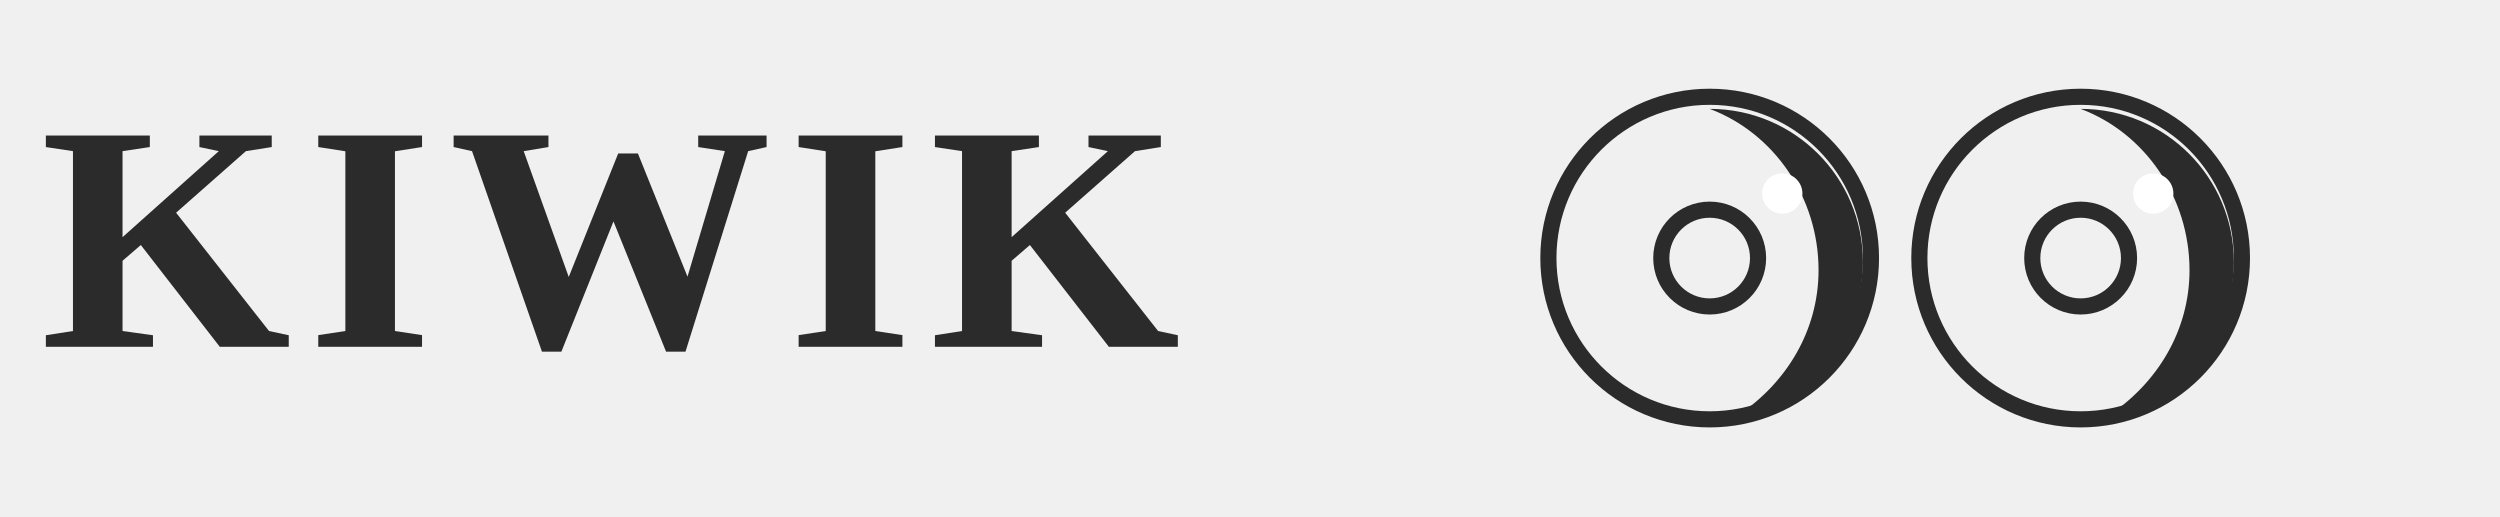
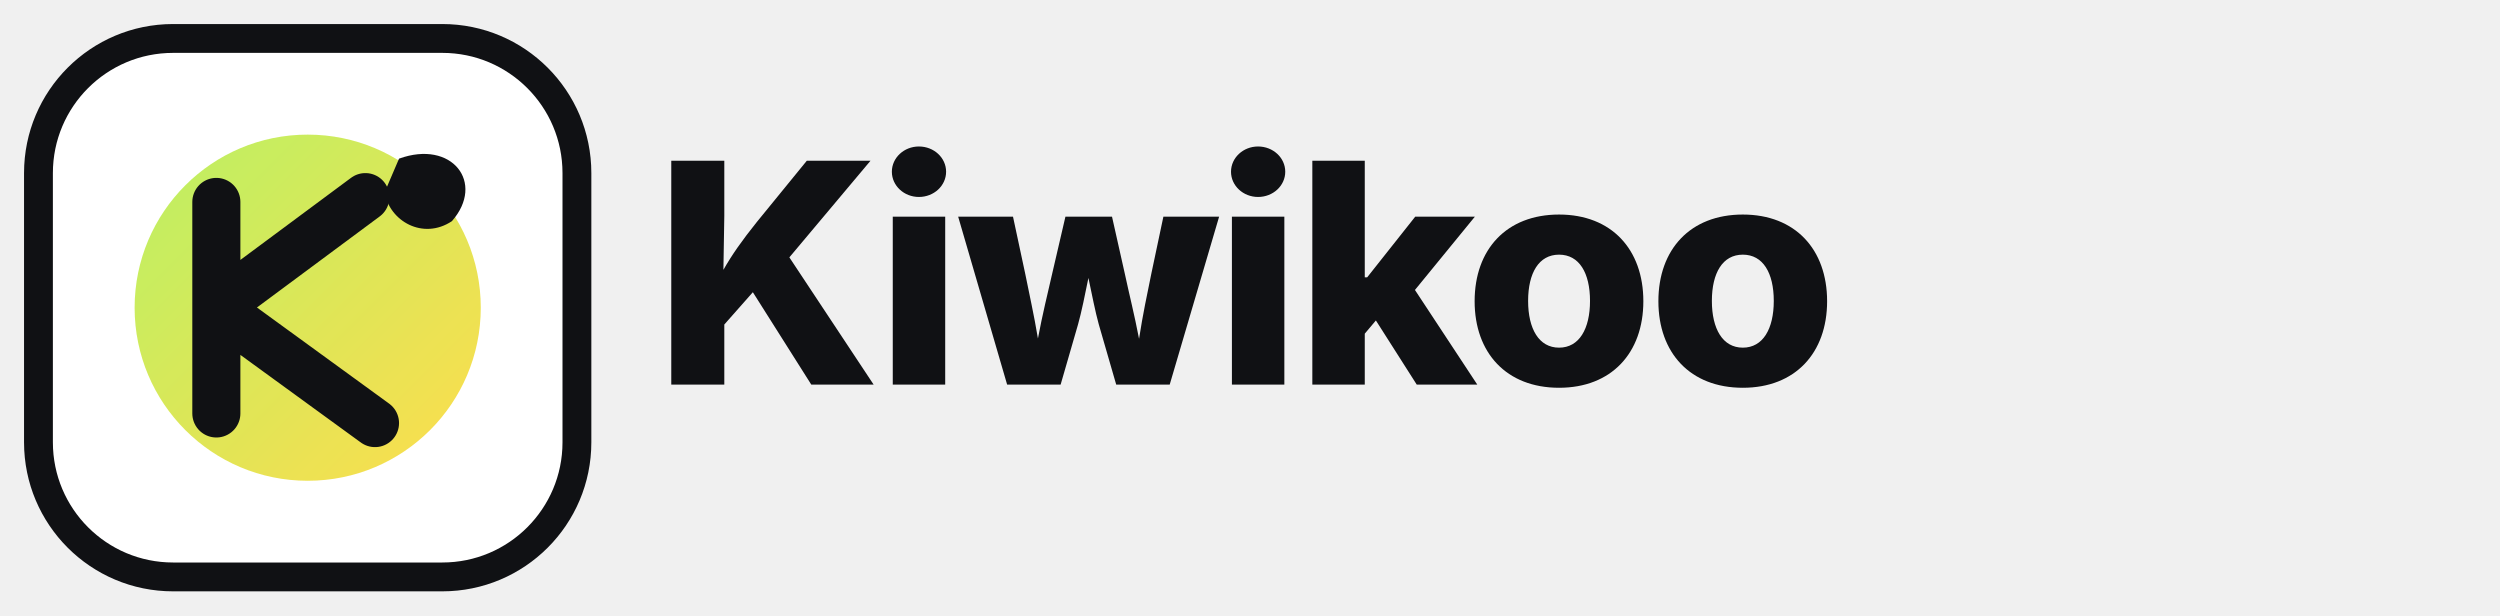
- <svg xmlns="http://www.w3.org/2000/svg" width="620" height="128" viewBox="0 0 620 128" role="img" aria-labelledby="title desc">
-   <g fill="#2B2B2B" font-family="Cinzel, Georgia, Times New Roman, serif" font-size="80" font-weight="600" letter-spacing="4">
-     <text x="10" y="86">KIWIK</text>
+ <svg xmlns="http://www.w3.org/2000/svg" width="520" height="128" viewBox="0 0 520 128" role="img" aria-labelledby="title desc">
+   <defs>
+     <linearGradient id="kkAccent" x1="0" y1="0" x2="1" y2="1">
+       <stop offset="0%" stop-color="#B4F056" />
+       <stop offset="100%" stop-color="#FFD93D" />
+     </linearGradient>
+   </defs>
+   <g transform="translate(8 8)">
+     <rect x="0" y="0" width="112" height="112" rx="28" fill="#FFFFFF" stroke="#101114" stroke-width="6" />
+     <circle cx="56" cy="56" r="36" fill="url(#kkAccent)" opacity="0.92" />
+     <path d="M37 34 V78 M37 56 L68 33 M37 56 L70 80" stroke="#101114" stroke-width="10" stroke-linecap="round" stroke-linejoin="round" />
+     <path d="M75 25 C86 21, 93 30, 86 38 C80 42, 73 38, 72 32" fill="#101114" />
  </g>
-   <g transform="translate(378 18)">
-     <circle cx="46" cy="46" r="40" fill="none" stroke="#2B2B2B" stroke-width="4" />
-     <path d="M46 9 C67 9 84 26 84 47 C84 65 71 81 53 85 C65 77 73 64 73 49 C73 31 62 15 46 9 Z" fill="#2B2B2B" />
-     <circle cx="64" cy="30" r="5" fill="#FFFFFF" />
-     <circle cx="46" cy="46" r="12" fill="none" stroke="#2B2B2B" stroke-width="4" />
-   </g>
-   <g transform="translate(470 18)">
-     <circle cx="46" cy="46" r="40" fill="none" stroke="#2B2B2B" stroke-width="4" />
-     <path d="M46 9 C67 9 84 26 84 47 C84 65 71 81 53 85 C65 77 73 64 73 49 C73 31 62 15 46 9 Z" fill="#2B2B2B" />
-     <circle cx="64" cy="30" r="5" fill="#FFFFFF" />
-     <circle cx="46" cy="46" r="12" fill="none" stroke="#2B2B2B" stroke-width="4" />
+   <g fill="#101114" font-family="Poppins, Inter, Segoe UI, Arial, sans-serif">
+     <text x="136" y="80" font-size="64" font-weight="800" letter-spacing="-1.4">Kiwikoo</text>
+     <path d="M136 94 H448" stroke="url(#kkAccent)" stroke-width="8" stroke-linecap="round" opacity="0.95" />
  </g>
</svg>
